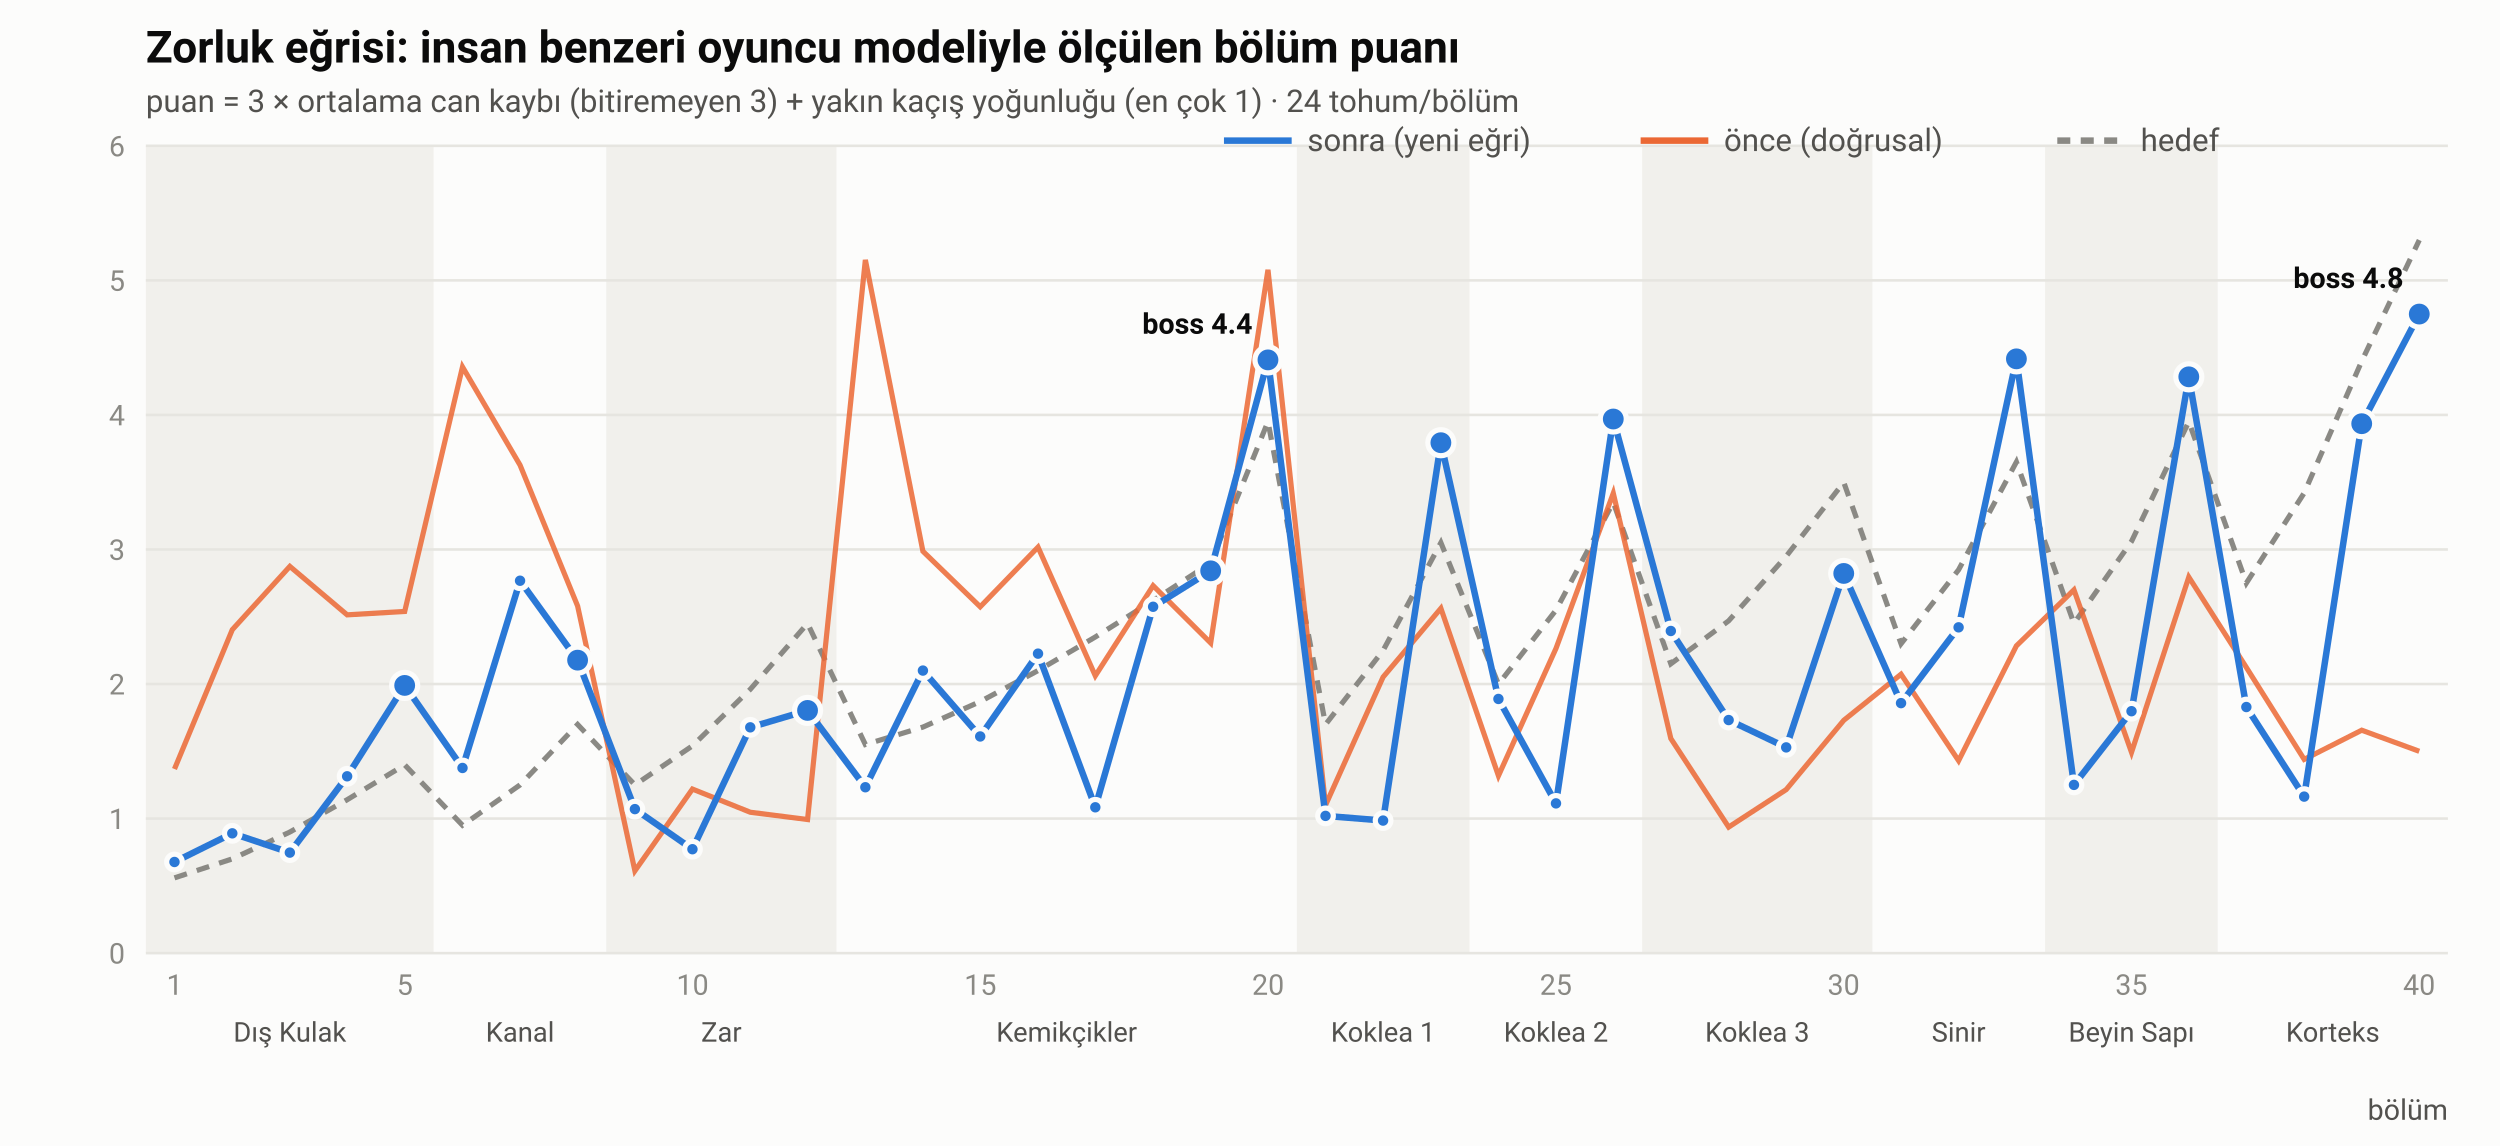
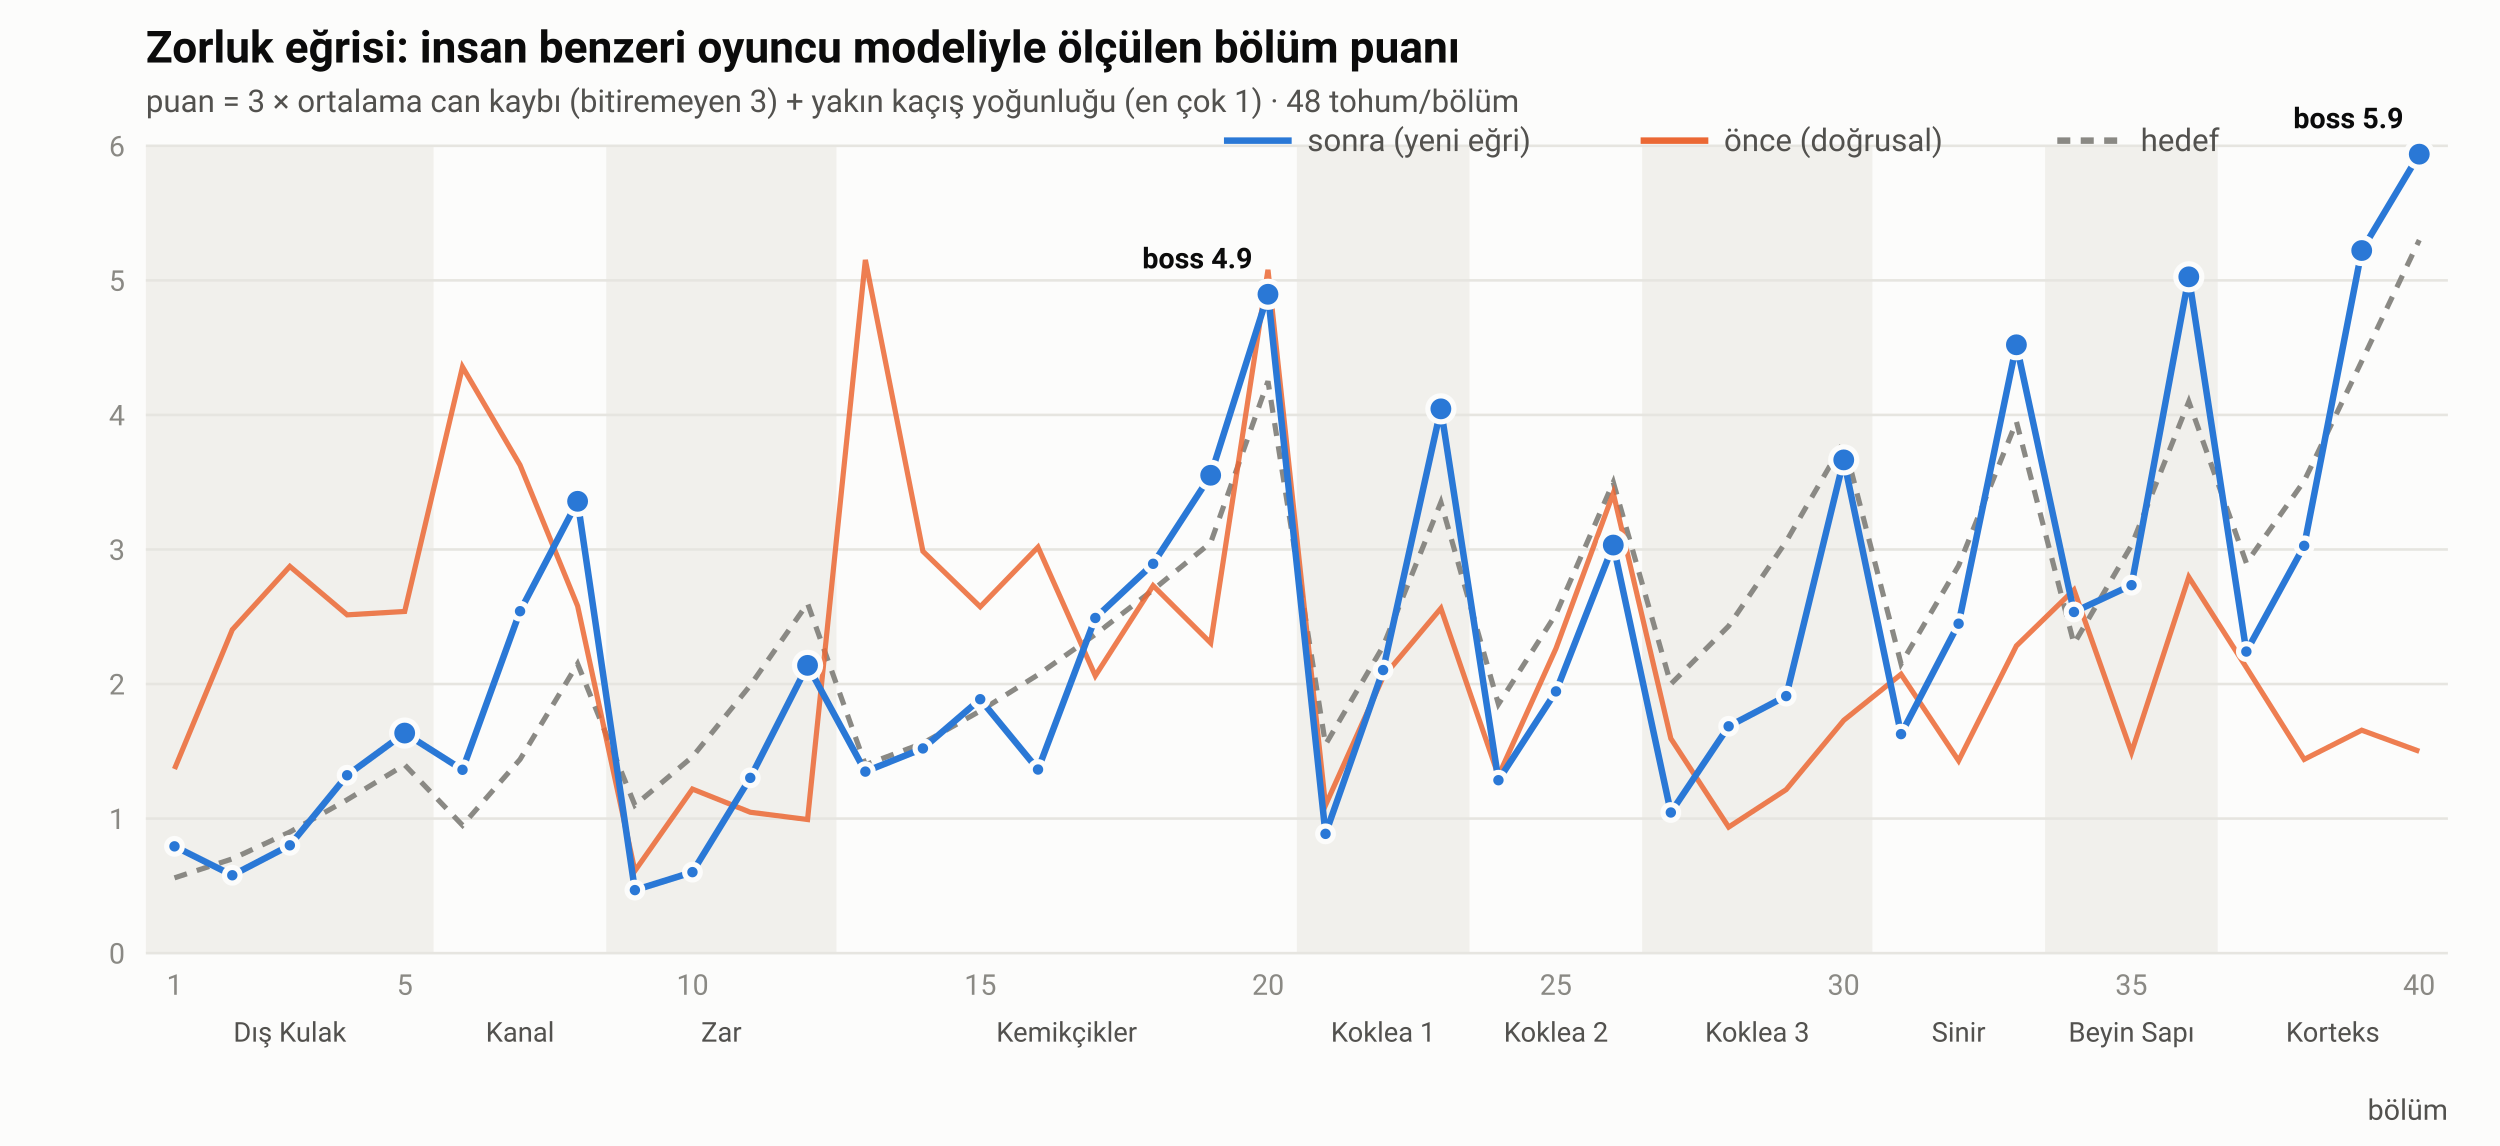
<svg xmlns="http://www.w3.org/2000/svg" viewBox="0 0 960 440" width="960" height="440" font-family="system-ui, -apple-system, Segoe UI, Roboto, sans-serif">
  <rect width="960" height="440" fill="#fcfcfb" />
  <text x="56" y="24" font-size="17" font-weight="600" fill="#0b0b0b">Zorluk eğrisi: insan benzeri oyuncu modeliyle ölçülen bölüm puanı</text>
-   <text x="56" y="43" font-size="12" fill="#52514e">puan = 3 × ortalama can kaybı (bitiremeyen 3) + yakın kaçış yoğunluğu (en çok 1) · 24 tohum/bölüm</text>
+   <text x="56" y="43" font-size="12" fill="#52514e">puan = 3 × ortalama can kaybı (bitiremeyen 3) + yakın kaçış yoğunluğu (en çok 1) · 48 tohum/bölüm</text>
  <rect x="56.0" y="56" width="110.5" height="310" fill="#f1f0ec" />
  <text x="111.3" y="400" font-size="10.5" fill="#52514e" text-anchor="middle">Dış Kulak</text>
  <text x="199.7" y="400" font-size="10.5" fill="#52514e" text-anchor="middle">Kanal</text>
  <rect x="232.8" y="56" width="88.4" height="310" fill="#f1f0ec" />
  <text x="277.0" y="400" font-size="10.5" fill="#52514e" text-anchor="middle">Zar</text>
  <text x="409.6" y="400" font-size="10.5" fill="#52514e" text-anchor="middle">Kemikçikler</text>
  <rect x="498.0" y="56" width="66.3" height="310" fill="#f1f0ec" />
  <text x="531.1" y="400" font-size="10.5" fill="#52514e" text-anchor="middle">Koklea 1</text>
  <text x="597.5" y="400" font-size="10.5" fill="#52514e" text-anchor="middle">Koklea 2</text>
  <rect x="630.6" y="56" width="88.4" height="310" fill="#f1f0ec" />
  <text x="674.8" y="400" font-size="10.5" fill="#52514e" text-anchor="middle">Koklea 3</text>
  <text x="752.1" y="400" font-size="10.5" fill="#52514e" text-anchor="middle">Sinir</text>
  <rect x="785.3" y="56" width="66.3" height="310" fill="#f1f0ec" />
  <text x="818.5" y="400" font-size="10.5" fill="#52514e" text-anchor="middle">Beyin Sapı</text>
  <text x="895.8" y="400" font-size="10.5" fill="#52514e" text-anchor="middle">Korteks</text>
  <line x1="56" x2="940" y1="366" y2="366" stroke="#e6e5e0" stroke-width="1" />
  <text x="48" y="370" font-size="11" fill="#8a8984" text-anchor="end">0</text>
  <line x1="56" x2="940" y1="314.333" y2="314.333" stroke="#e6e5e0" stroke-width="1" />
  <text x="48" y="318.333" font-size="11" fill="#8a8984" text-anchor="end">1</text>
  <line x1="56" x2="940" y1="262.667" y2="262.667" stroke="#e6e5e0" stroke-width="1" />
  <text x="48" y="266.667" font-size="11" fill="#8a8984" text-anchor="end">2</text>
  <line x1="56" x2="940" y1="211" y2="211" stroke="#e6e5e0" stroke-width="1" />
  <text x="48" y="215" font-size="11" fill="#8a8984" text-anchor="end">3</text>
  <line x1="56" x2="940" y1="159.333" y2="159.333" stroke="#e6e5e0" stroke-width="1" />
  <text x="48" y="163.333" font-size="11" fill="#8a8984" text-anchor="end">4</text>
  <line x1="56" x2="940" y1="107.667" y2="107.667" stroke="#e6e5e0" stroke-width="1" />
  <text x="48" y="111.667" font-size="11" fill="#8a8984" text-anchor="end">5</text>
  <line x1="56" x2="940" y1="56" y2="56" stroke="#e6e5e0" stroke-width="1" />
  <text x="48" y="60" font-size="11" fill="#8a8984" text-anchor="end">6</text>
  <text x="67.05" y="382" font-size="11" fill="#8a8984" text-anchor="middle">1</text>
  <text x="155.45" y="382" font-size="11" fill="#8a8984" text-anchor="middle">5</text>
  <text x="265.95" y="382" font-size="11" fill="#8a8984" text-anchor="middle">10</text>
  <text x="376.45" y="382" font-size="11" fill="#8a8984" text-anchor="middle">15</text>
  <text x="486.95" y="382" font-size="11" fill="#8a8984" text-anchor="middle">20</text>
  <text x="597.45" y="382" font-size="11" fill="#8a8984" text-anchor="middle">25</text>
  <text x="707.95" y="382" font-size="11" fill="#8a8984" text-anchor="middle">30</text>
  <text x="818.45" y="382" font-size="11" fill="#8a8984" text-anchor="middle">35</text>
  <text x="928.95" y="382" font-size="11" fill="#8a8984" text-anchor="middle">40</text>
  <text x="940" y="430" font-size="11" fill="#52514e" text-anchor="end">bölüm</text>
-   <path d="M67.0,337.1 L89.2,329.8 L111.3,319.5 L133.3,307.1 L155.4,293.7 L177.6,316.9 L199.7,301.4 L221.8,278.2 L243.8,301.4 L265.9,286.4 L288.1,264.7 L310.1,239.4 L332.3,285.9 L354.4,279.2 L376.4,269.4 L398.6,257.5 L420.6,244.6 L442.8,230.6 L464.9,216.2 L486.9,161.9 L509.0,278.2 L531.1,249.8 L553.3,208.4 L575.4,262.7 L597.5,234.3 L619.5,192.9 L641.6,254.9 L663.8,238.4 L685.9,213.6 L708.0,185.2 L730.0,247.2 L752.1,218.8 L774.3,177.4 L796.4,239.4 L818.5,207.9 L840.5,161.9 L862.6,223.9 L884.8,189.3 L906.9,138.7 L929.0,92.2" fill="none" stroke="#8a8984" stroke-width="2" stroke-dasharray="5 4" />
+   <path d="M67.0,337.1 L89.2,329.8 L111.3,319.5 L133.3,307.1 L155.4,293.7 L177.6,316.9 L199.7,291.6 L221.8,254.9 L243.8,309.2 L265.9,290.6 L288.1,263.2 L310.1,231.7 L332.3,293.7 L354.4,285.4 L376.4,273.0 L398.6,259.1 L420.6,243.6 L442.8,226.5 L464.9,208.4 L486.9,146.4 L509.0,285.9 L531.1,248.2 L553.3,192.9 L575.4,270.4 L597.5,235.8 L619.5,185.2 L641.6,262.7 L663.8,240.4 L685.9,207.9 L708.0,169.7 L730.0,254.9 L752.1,217.2 L774.3,161.9 L796.4,247.2 L818.5,209.4 L840.5,154.2 L862.6,216.2 L884.8,184.7 L906.9,138.7 L929.0,92.2" fill="none" stroke="#8a8984" stroke-width="2" stroke-dasharray="5 4" />
  <path d="M67.0,295.3 L89.2,241.8 L111.3,217.5 L133.3,236.1 L155.4,234.8 L177.6,140.9 L199.7,178.6 L221.8,232.7 L243.8,334.4 L265.9,303.0 L288.1,311.9 L310.1,314.7 L332.3,99.8 L354.4,211.7 L376.4,233.0 L398.6,210.1 L420.6,259.5 L442.8,224.9 L464.9,246.9 L486.9,103.6 L509.0,309.2 L531.1,260.0 L553.3,233.6 L575.4,297.9 L597.5,249.0 L619.5,189.4 L641.6,283.6 L663.8,317.6 L685.9,303.2 L708.0,276.6 L730.0,258.9 L752.1,292.1 L774.3,248.0 L796.4,226.5 L818.5,288.9 L840.5,221.6 L862.6,256.3 L884.8,291.6 L906.9,280.4 L929.0,288.5" fill="none" stroke="#eb6834" stroke-width="2" stroke-opacity="0.85" />
-   <path d="M67.0,331.0 L89.2,320.0 L111.3,327.4 L133.3,298.1 L155.4,263.2 L177.6,294.9 L199.7,223.0 L221.8,253.5 L243.8,310.7 L265.9,326.1 L288.1,279.3 L310.1,272.8 L332.3,302.3 L354.4,257.5 L376.4,282.8 L398.6,251.0 L420.6,310.0 L442.8,233.0 L464.9,219.2 L486.9,138.2 L509.0,313.3 L531.1,315.1 L553.3,170.0 L575.4,268.4 L597.5,308.5 L619.5,160.9 L641.6,242.3 L663.8,276.5 L685.9,287.0 L708.0,220.2 L730.0,270.0 L752.1,240.9 L774.3,137.8 L796.4,301.4 L818.5,273.1 L840.5,144.7 L862.6,271.5 L884.8,305.9 L906.9,162.7 L929.0,120.6" fill="none" stroke="#2a78d6" stroke-width="2.5" />
-   <circle cx="67.0" cy="331.0" r="3" fill="#2a78d6" stroke="#fcfcfb" stroke-width="2" />
-   <circle cx="89.2" cy="320.0" r="3" fill="#2a78d6" stroke="#fcfcfb" stroke-width="2" />
-   <circle cx="111.3" cy="327.4" r="3" fill="#2a78d6" stroke="#fcfcfb" stroke-width="2" />
-   <circle cx="133.3" cy="298.1" r="3" fill="#2a78d6" stroke="#fcfcfb" stroke-width="2" />
-   <circle cx="155.4" cy="263.2" r="5" fill="#2a78d6" stroke="#fcfcfb" stroke-width="2" />
-   <circle cx="177.6" cy="294.9" r="3" fill="#2a78d6" stroke="#fcfcfb" stroke-width="2" />
-   <circle cx="199.7" cy="223.0" r="3" fill="#2a78d6" stroke="#fcfcfb" stroke-width="2" />
-   <circle cx="221.8" cy="253.5" r="5" fill="#2a78d6" stroke="#fcfcfb" stroke-width="2" />
-   <circle cx="243.8" cy="310.7" r="3" fill="#2a78d6" stroke="#fcfcfb" stroke-width="2" />
-   <circle cx="265.9" cy="326.1" r="3" fill="#2a78d6" stroke="#fcfcfb" stroke-width="2" />
-   <circle cx="288.1" cy="279.3" r="3" fill="#2a78d6" stroke="#fcfcfb" stroke-width="2" />
-   <circle cx="310.1" cy="272.8" r="5" fill="#2a78d6" stroke="#fcfcfb" stroke-width="2" />
-   <circle cx="332.3" cy="302.3" r="3" fill="#2a78d6" stroke="#fcfcfb" stroke-width="2" />
-   <circle cx="354.4" cy="257.5" r="3" fill="#2a78d6" stroke="#fcfcfb" stroke-width="2" />
-   <circle cx="376.4" cy="282.8" r="3" fill="#2a78d6" stroke="#fcfcfb" stroke-width="2" />
-   <circle cx="398.6" cy="251.0" r="3" fill="#2a78d6" stroke="#fcfcfb" stroke-width="2" />
-   <circle cx="420.6" cy="310.0" r="3" fill="#2a78d6" stroke="#fcfcfb" stroke-width="2" />
-   <circle cx="442.8" cy="233.0" r="3" fill="#2a78d6" stroke="#fcfcfb" stroke-width="2" />
-   <circle cx="464.9" cy="219.2" r="5" fill="#2a78d6" stroke="#fcfcfb" stroke-width="2" />
-   <circle cx="486.9" cy="138.2" r="5" fill="#2a78d6" stroke="#fcfcfb" stroke-width="2" />
-   <circle cx="509.0" cy="313.3" r="3" fill="#2a78d6" stroke="#fcfcfb" stroke-width="2" />
-   <circle cx="531.1" cy="315.1" r="3" fill="#2a78d6" stroke="#fcfcfb" stroke-width="2" />
-   <circle cx="553.3" cy="170.0" r="5" fill="#2a78d6" stroke="#fcfcfb" stroke-width="2" />
-   <circle cx="575.4" cy="268.4" r="3" fill="#2a78d6" stroke="#fcfcfb" stroke-width="2" />
-   <circle cx="597.5" cy="308.5" r="3" fill="#2a78d6" stroke="#fcfcfb" stroke-width="2" />
-   <circle cx="619.5" cy="160.9" r="5" fill="#2a78d6" stroke="#fcfcfb" stroke-width="2" />
-   <circle cx="641.6" cy="242.3" r="3" fill="#2a78d6" stroke="#fcfcfb" stroke-width="2" />
-   <circle cx="663.8" cy="276.5" r="3" fill="#2a78d6" stroke="#fcfcfb" stroke-width="2" />
-   <circle cx="685.9" cy="287.0" r="3" fill="#2a78d6" stroke="#fcfcfb" stroke-width="2" />
-   <circle cx="708.0" cy="220.2" r="5" fill="#2a78d6" stroke="#fcfcfb" stroke-width="2" />
-   <circle cx="730.0" cy="270.0" r="3" fill="#2a78d6" stroke="#fcfcfb" stroke-width="2" />
-   <circle cx="752.1" cy="240.9" r="3" fill="#2a78d6" stroke="#fcfcfb" stroke-width="2" />
-   <circle cx="774.3" cy="137.8" r="5" fill="#2a78d6" stroke="#fcfcfb" stroke-width="2" />
-   <circle cx="796.4" cy="301.4" r="3" fill="#2a78d6" stroke="#fcfcfb" stroke-width="2" />
-   <circle cx="818.5" cy="273.1" r="3" fill="#2a78d6" stroke="#fcfcfb" stroke-width="2" />
-   <circle cx="840.5" cy="144.7" r="5" fill="#2a78d6" stroke="#fcfcfb" stroke-width="2" />
-   <circle cx="862.6" cy="271.5" r="3" fill="#2a78d6" stroke="#fcfcfb" stroke-width="2" />
-   <circle cx="884.8" cy="305.9" r="3" fill="#2a78d6" stroke="#fcfcfb" stroke-width="2" />
-   <circle cx="906.9" cy="162.7" r="5" fill="#2a78d6" stroke="#fcfcfb" stroke-width="2" />
-   <circle cx="929.0" cy="120.6" r="5" fill="#2a78d6" stroke="#fcfcfb" stroke-width="2" />
-   <text x="480.95" y="128.158" font-size="11" font-weight="600" fill="#0b0b0b" text-anchor="end">boss 4.4</text>
-   <text x="922.95" y="110.583" font-size="11" font-weight="600" fill="#0b0b0b" text-anchor="end">boss 4.8</text>
+   <path d="M67.0,325.0 L89.2,336.1 L111.3,324.6 L133.3,297.7 L155.4,281.5 L177.6,295.6 L199.7,234.7 L221.8,192.5 L243.8,341.8 L265.9,334.9 L288.1,298.7 L310.1,255.5 L332.3,296.3 L354.4,287.4 L376.4,268.5 L398.6,295.5 L420.6,237.3 L442.8,216.5 L464.9,182.5 L486.9,113.0 L509.0,320.2 L531.1,257.3 L553.3,157.0 L575.4,299.6 L597.5,265.5 L619.5,209.3 L641.6,312.0 L663.8,278.9 L685.9,267.3 L708.0,176.6 L730.0,281.9 L752.1,239.5 L774.3,132.4 L796.4,235.0 L818.5,224.7 L840.5,106.3 L862.6,250.2 L884.8,209.6 L906.9,96.2 L929.0,59.2" fill="none" stroke="#2a78d6" stroke-width="2.5" />
+   <circle cx="67.0" cy="325.0" r="3" fill="#2a78d6" stroke="#fcfcfb" stroke-width="2" />
+   <circle cx="89.2" cy="336.1" r="3" fill="#2a78d6" stroke="#fcfcfb" stroke-width="2" />
+   <circle cx="111.3" cy="324.6" r="3" fill="#2a78d6" stroke="#fcfcfb" stroke-width="2" />
+   <circle cx="133.3" cy="297.7" r="3" fill="#2a78d6" stroke="#fcfcfb" stroke-width="2" />
+   <circle cx="155.4" cy="281.5" r="5" fill="#2a78d6" stroke="#fcfcfb" stroke-width="2" />
+   <circle cx="177.6" cy="295.6" r="3" fill="#2a78d6" stroke="#fcfcfb" stroke-width="2" />
+   <circle cx="199.7" cy="234.7" r="3" fill="#2a78d6" stroke="#fcfcfb" stroke-width="2" />
+   <circle cx="221.8" cy="192.5" r="5" fill="#2a78d6" stroke="#fcfcfb" stroke-width="2" />
+   <circle cx="243.8" cy="341.8" r="3" fill="#2a78d6" stroke="#fcfcfb" stroke-width="2" />
+   <circle cx="265.9" cy="334.9" r="3" fill="#2a78d6" stroke="#fcfcfb" stroke-width="2" />
+   <circle cx="288.1" cy="298.7" r="3" fill="#2a78d6" stroke="#fcfcfb" stroke-width="2" />
+   <circle cx="310.1" cy="255.5" r="5" fill="#2a78d6" stroke="#fcfcfb" stroke-width="2" />
+   <circle cx="332.3" cy="296.3" r="3" fill="#2a78d6" stroke="#fcfcfb" stroke-width="2" />
+   <circle cx="354.4" cy="287.4" r="3" fill="#2a78d6" stroke="#fcfcfb" stroke-width="2" />
+   <circle cx="376.4" cy="268.5" r="3" fill="#2a78d6" stroke="#fcfcfb" stroke-width="2" />
+   <circle cx="398.6" cy="295.5" r="3" fill="#2a78d6" stroke="#fcfcfb" stroke-width="2" />
+   <circle cx="420.6" cy="237.3" r="3" fill="#2a78d6" stroke="#fcfcfb" stroke-width="2" />
+   <circle cx="442.8" cy="216.5" r="3" fill="#2a78d6" stroke="#fcfcfb" stroke-width="2" />
+   <circle cx="464.9" cy="182.5" r="5" fill="#2a78d6" stroke="#fcfcfb" stroke-width="2" />
+   <circle cx="486.9" cy="113.0" r="5" fill="#2a78d6" stroke="#fcfcfb" stroke-width="2" />
+   <circle cx="509.0" cy="320.2" r="3" fill="#2a78d6" stroke="#fcfcfb" stroke-width="2" />
+   <circle cx="531.1" cy="257.3" r="3" fill="#2a78d6" stroke="#fcfcfb" stroke-width="2" />
+   <circle cx="553.3" cy="157.0" r="5" fill="#2a78d6" stroke="#fcfcfb" stroke-width="2" />
+   <circle cx="575.4" cy="299.6" r="3" fill="#2a78d6" stroke="#fcfcfb" stroke-width="2" />
+   <circle cx="597.5" cy="265.5" r="3" fill="#2a78d6" stroke="#fcfcfb" stroke-width="2" />
+   <circle cx="619.5" cy="209.3" r="5" fill="#2a78d6" stroke="#fcfcfb" stroke-width="2" />
+   <circle cx="641.6" cy="312.0" r="3" fill="#2a78d6" stroke="#fcfcfb" stroke-width="2" />
+   <circle cx="663.8" cy="278.9" r="3" fill="#2a78d6" stroke="#fcfcfb" stroke-width="2" />
+   <circle cx="685.9" cy="267.3" r="3" fill="#2a78d6" stroke="#fcfcfb" stroke-width="2" />
+   <circle cx="708.0" cy="176.6" r="5" fill="#2a78d6" stroke="#fcfcfb" stroke-width="2" />
+   <circle cx="730.0" cy="281.9" r="3" fill="#2a78d6" stroke="#fcfcfb" stroke-width="2" />
+   <circle cx="752.1" cy="239.5" r="3" fill="#2a78d6" stroke="#fcfcfb" stroke-width="2" />
+   <circle cx="774.3" cy="132.4" r="5" fill="#2a78d6" stroke="#fcfcfb" stroke-width="2" />
+   <circle cx="796.4" cy="235.0" r="3" fill="#2a78d6" stroke="#fcfcfb" stroke-width="2" />
+   <circle cx="818.5" cy="224.7" r="3" fill="#2a78d6" stroke="#fcfcfb" stroke-width="2" />
+   <circle cx="840.5" cy="106.3" r="5" fill="#2a78d6" stroke="#fcfcfb" stroke-width="2" />
+   <circle cx="862.6" cy="250.2" r="3" fill="#2a78d6" stroke="#fcfcfb" stroke-width="2" />
+   <circle cx="884.8" cy="209.6" r="3" fill="#2a78d6" stroke="#fcfcfb" stroke-width="2" />
+   <circle cx="906.9" cy="96.2" r="5" fill="#2a78d6" stroke="#fcfcfb" stroke-width="2" />
+   <circle cx="929.0" cy="59.2" r="5" fill="#2a78d6" stroke="#fcfcfb" stroke-width="2" />
+   <text x="480.95" y="103.034" font-size="11" font-weight="600" fill="#0b0b0b" text-anchor="end">boss 4.9</text>
+   <text x="922.95" y="49.229" font-size="11" font-weight="600" fill="#0b0b0b" text-anchor="end">boss 5.9</text>
  <line x1="470" x2="496" y1="54" y2="54" stroke="#2a78d6" stroke-width="2.5" />
  <text x="502" y="58" font-size="12" fill="#52514e">sonra (yeni eğri)</text>
  <line x1="630" x2="656" y1="54" y2="54" stroke="#eb6834" stroke-width="2.5" />
  <text x="662" y="58" font-size="12" fill="#52514e">önce (doğrusal)</text>
  <line x1="790" x2="816" y1="54" y2="54" stroke="#8a8984" stroke-width="2.5" stroke-dasharray="5 4" />
  <text x="822" y="58" font-size="12" fill="#52514e">hedef</text>
</svg>
